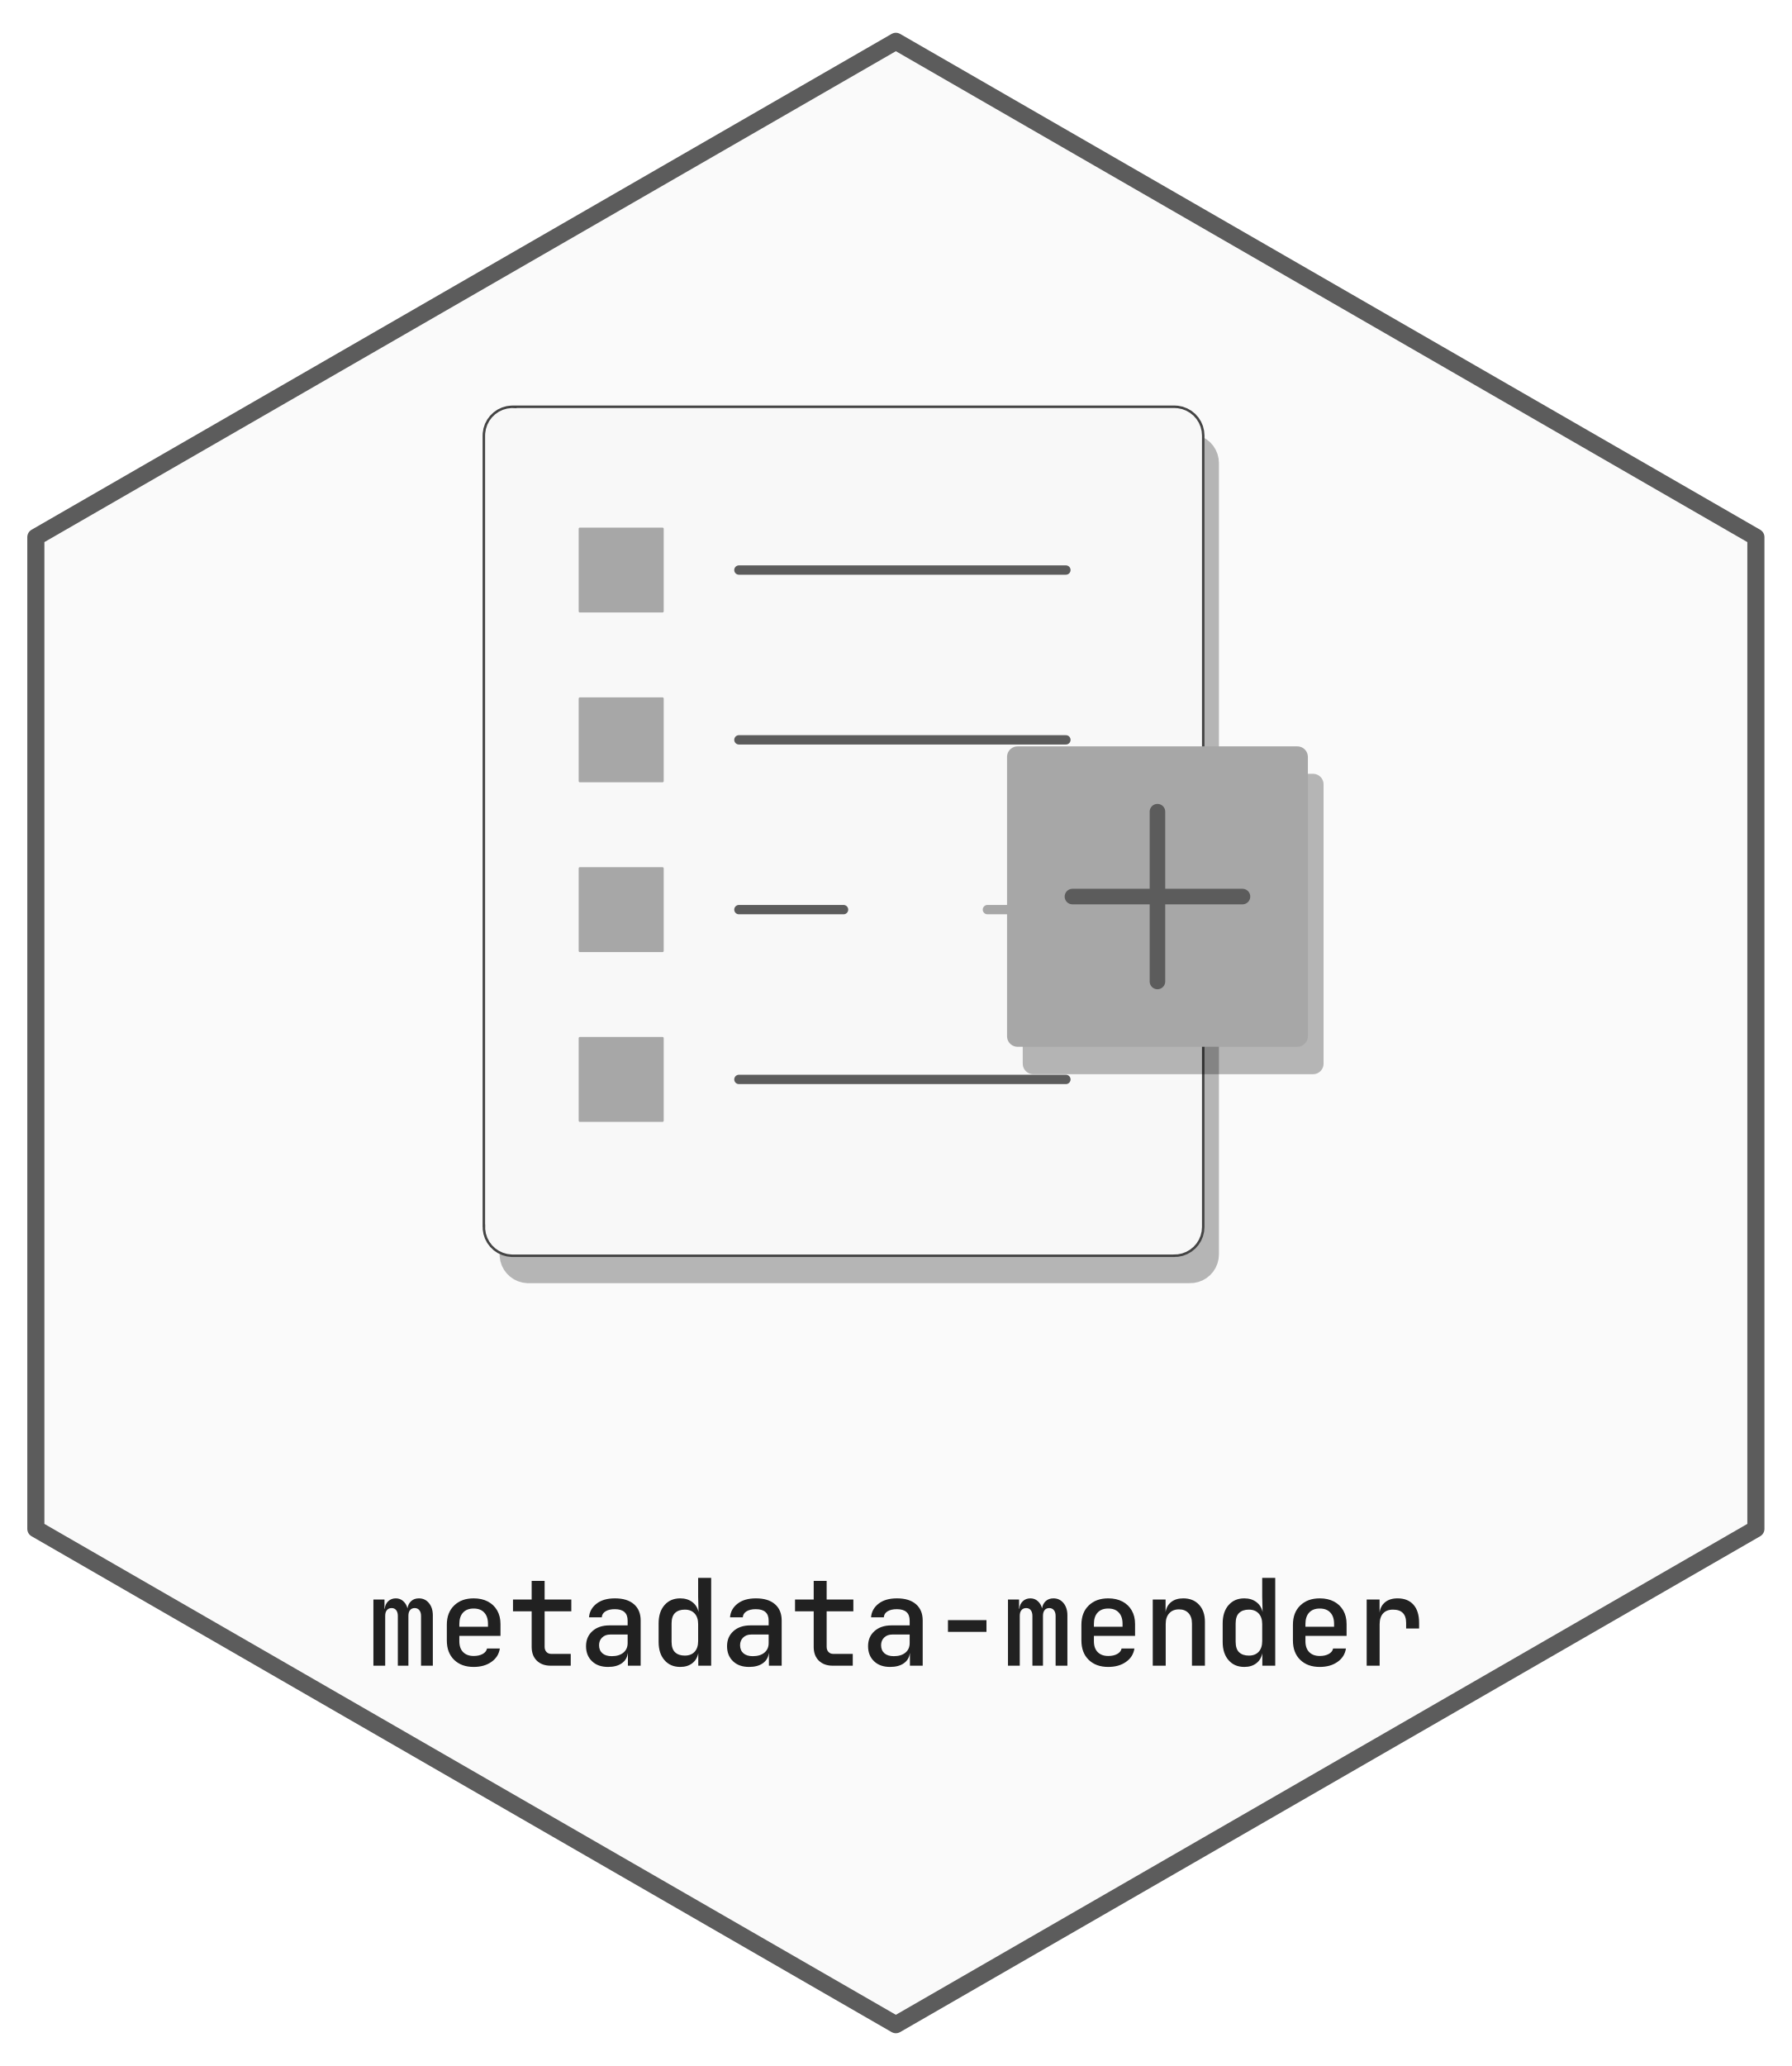
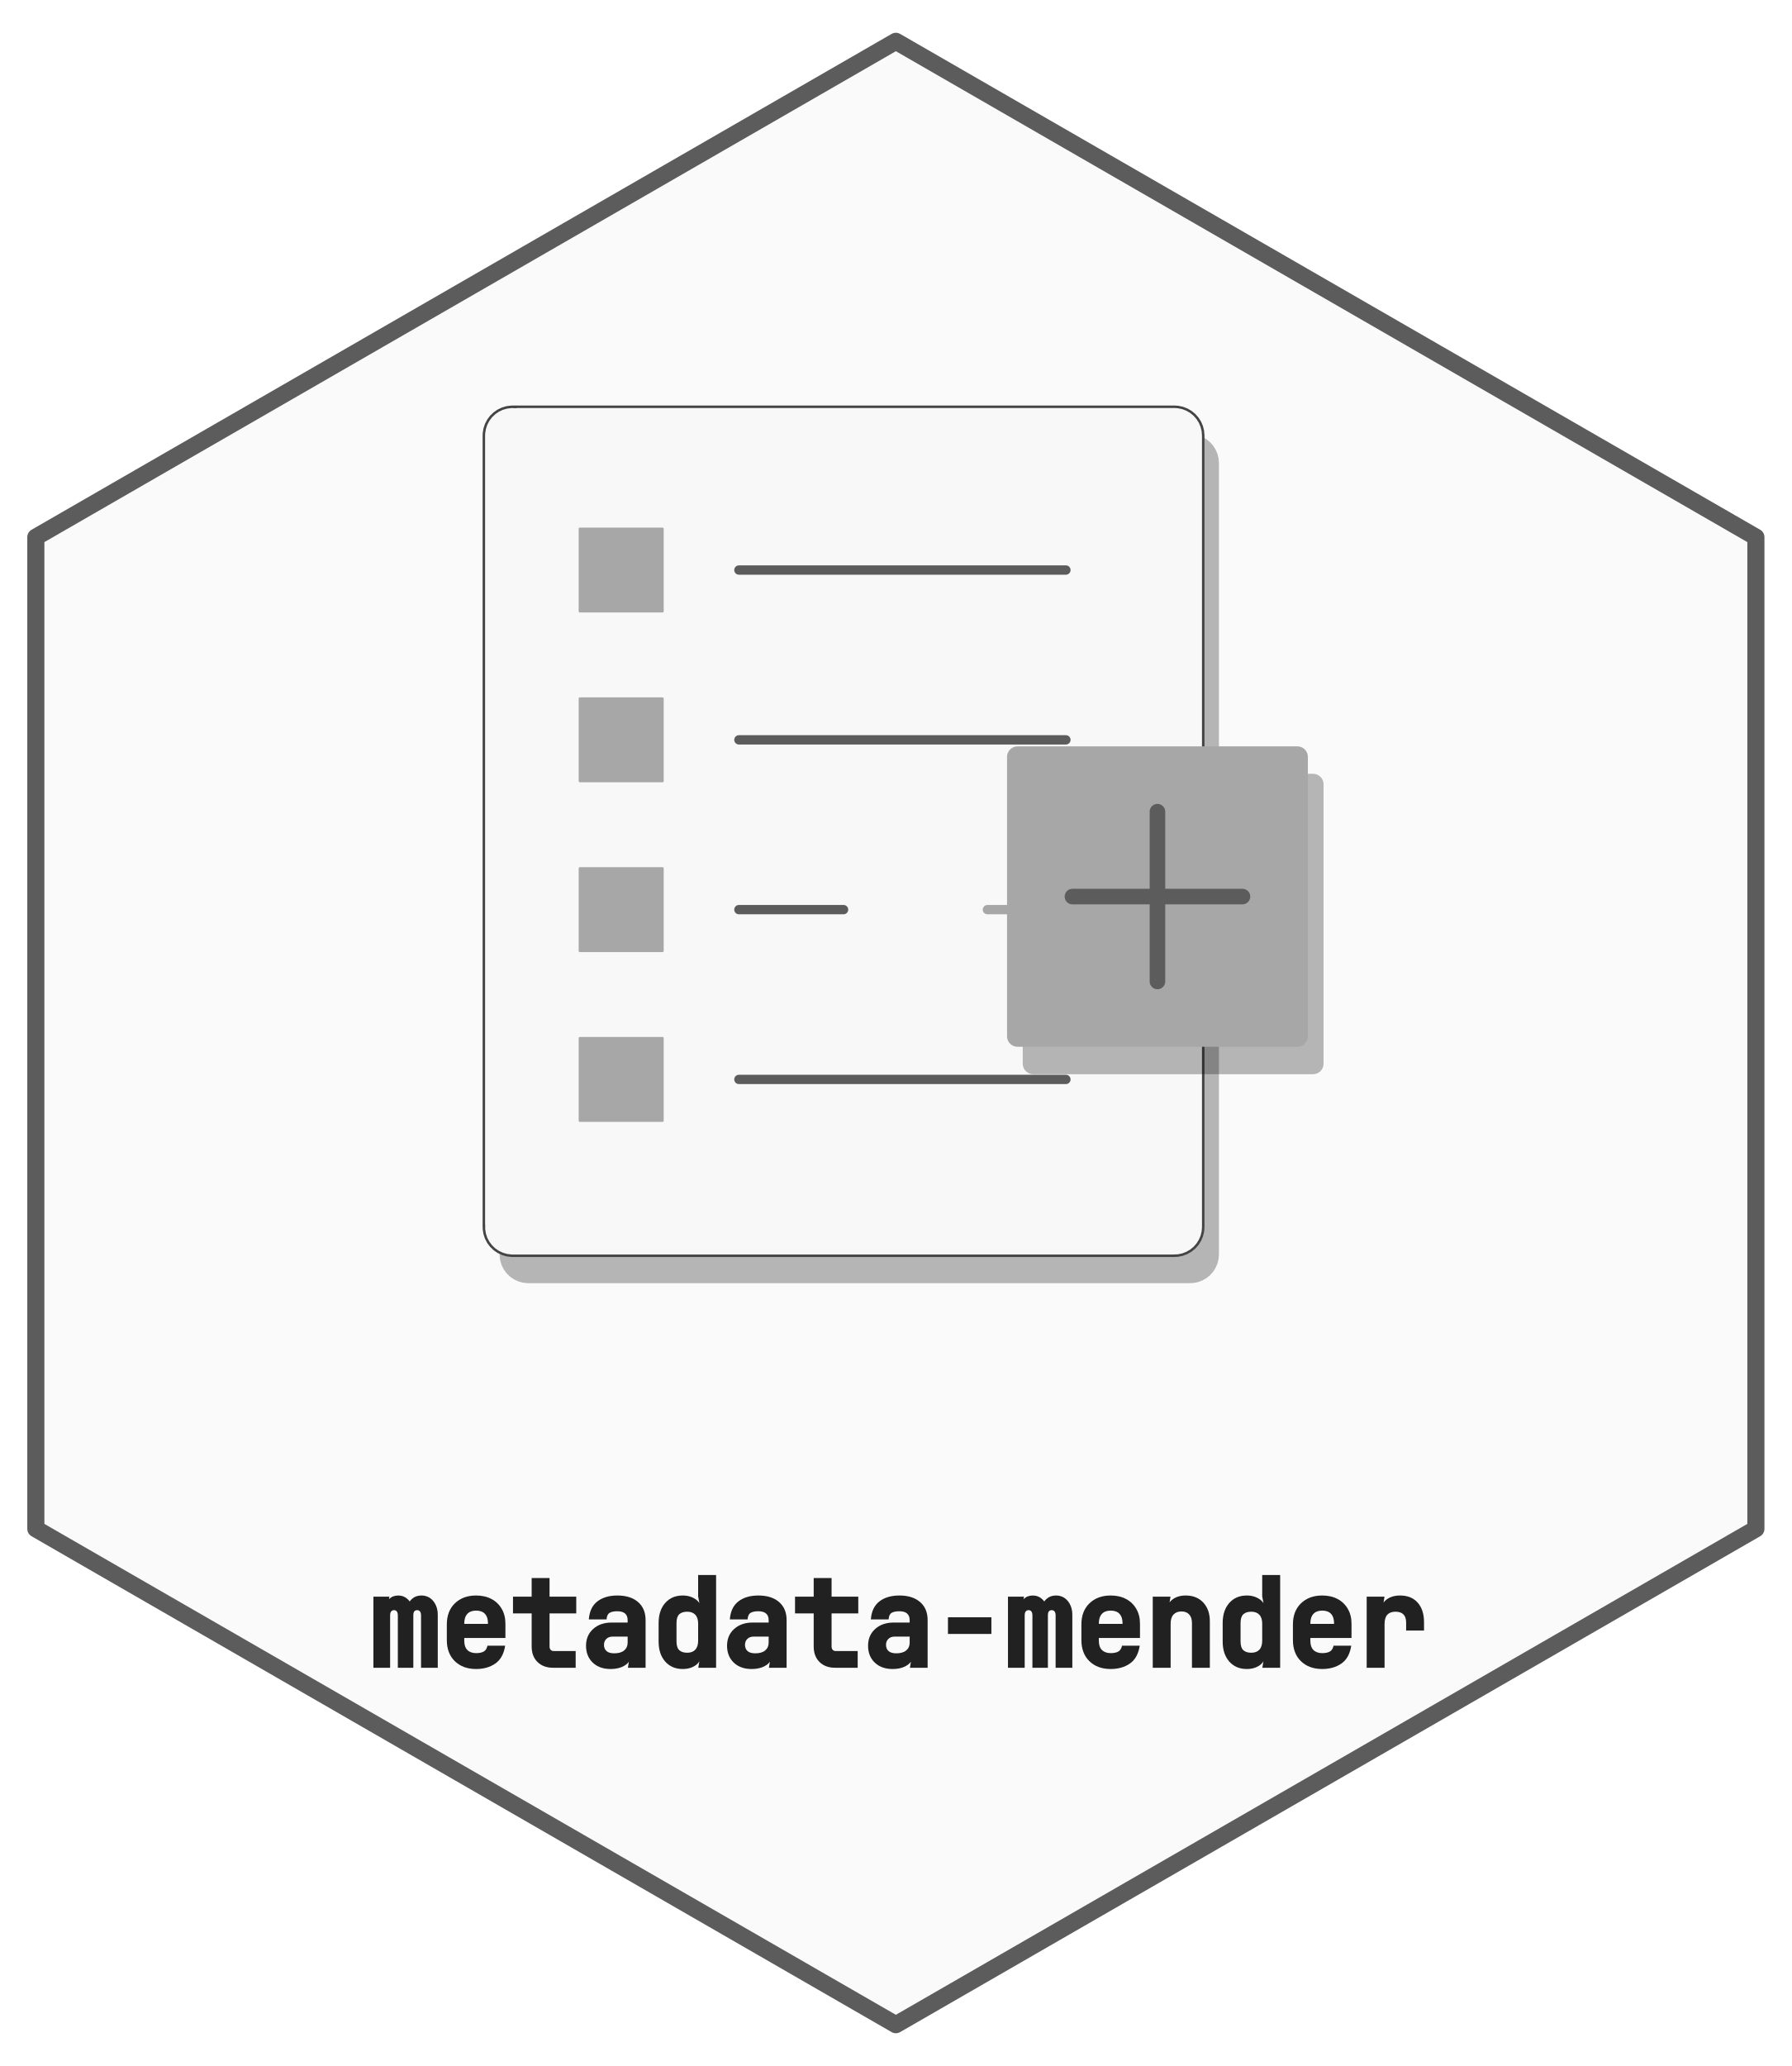
- <svg xmlns="http://www.w3.org/2000/svg" xmlns:xlink="http://www.w3.org/1999/xlink" width="432pt" height="498pt" viewBox="0 0 432 498">
+ <svg xmlns="http://www.w3.org/2000/svg" xmlns:xlink="http://www.w3.org/1999/xlink" width="432" height="498" viewBox="0 0 432 498">
  <defs>
    <g>
      <g id="glyph-0-0">
-         <path d="M 1.531 0 L 1.531 -15.953 L 4.203 -15.953 L 4.203 -13.719 L 4.266 -13.719 C 4.336 -14.469 4.613 -15.07 5.094 -15.531 C 5.582 -16 6.195 -16.234 6.938 -16.234 C 7.625 -16.234 8.211 -16.016 8.703 -15.578 C 9.203 -15.148 9.551 -14.566 9.75 -13.828 C 9.863 -14.566 10.16 -15.148 10.641 -15.578 C 11.129 -16.016 11.75 -16.234 12.5 -16.234 C 13.488 -16.234 14.297 -15.852 14.922 -15.094 C 15.547 -14.332 15.859 -13.352 15.859 -12.156 L 15.859 0 L 13.016 0 L 13.016 -12 C 13.016 -12.582 12.879 -13.039 12.609 -13.375 C 12.336 -13.719 11.961 -13.891 11.484 -13.891 C 11.004 -13.891 10.629 -13.723 10.359 -13.391 C 10.098 -13.066 9.969 -12.613 9.969 -12.031 L 9.969 0 L 7.422 0 L 7.422 -12 C 7.422 -12.582 7.289 -13.039 7.031 -13.375 C 6.77 -13.719 6.398 -13.891 5.922 -13.891 C 5.43 -13.891 5.051 -13.723 4.781 -13.391 C 4.508 -13.066 4.375 -12.613 4.375 -12.031 L 4.375 0 Z M 1.531 0 " />
+         <path d="M 1.531 0 L 1.531 -17.141 L 5.391 -17.141 L 4.859 -14.375 L 4.797 -14.375 C 4.535 -15.27 4.703 -16 5.297 -16.562 C 5.891 -17.133 6.633 -17.422 7.531 -17.422 C 8.363 -17.422 9.078 -17.16 9.672 -16.641 C 10.273 -16.117 10.477 -15.758 10.281 -15.562 C 10.07 -15.738 10.266 -16.094 10.859 -16.625 C 11.453 -17.156 12.195 -17.422 13.094 -17.422 C 14.27 -17.422 15.223 -16.977 15.953 -16.094 C 16.68 -15.207 17.047 -14.094 17.047 -12.75 L 17.047 0 L 13.016 0 L 13.016 -12.594 C 13.016 -13.039 12.93 -13.367 12.766 -13.578 C 12.598 -13.785 12.367 -13.891 12.078 -13.891 C 11.785 -13.891 11.555 -13.789 11.391 -13.594 C 11.234 -13.395 11.156 -13.07 11.156 -12.625 L 11.156 0 L 7.422 0 L 7.422 -12.594 C 7.422 -13.039 7.336 -13.367 7.172 -13.578 C 7.016 -13.785 6.797 -13.891 6.516 -13.891 C 6.211 -13.891 5.977 -13.785 5.812 -13.578 C 5.645 -13.379 5.562 -13.062 5.562 -12.625 L 5.562 0 Z M 1.531 0 " />
      </g>
      <g id="glyph-0-1">
-         <path d="M 8.703 0.297 C 6.742 0.297 5.176 -0.27 4 -1.406 C 2.82 -2.551 2.234 -4.113 2.234 -6.094 L 2.234 -9.859 C 2.234 -11.828 2.82 -13.379 4 -14.516 C 5.176 -15.66 6.742 -16.234 8.703 -16.234 C 10.016 -16.234 11.156 -15.977 12.125 -15.469 C 13.094 -14.957 13.844 -14.238 14.375 -13.312 C 14.906 -12.383 15.172 -11.301 15.172 -10.062 L 15.172 -7.188 L 5.25 -7.188 L 5.25 -5.891 C 5.25 -4.766 5.555 -3.891 6.172 -3.266 C 6.797 -2.648 7.641 -2.344 8.703 -2.344 C 9.566 -2.344 10.289 -2.504 10.875 -2.828 C 11.457 -3.148 11.805 -3.586 11.922 -4.141 L 15.016 -4.141 C 14.805 -2.785 14.125 -1.707 12.969 -0.906 C 11.82 -0.102 10.398 0.297 8.703 0.297 Z M 5.25 -10.062 L 5.25 -9.391 L 12.156 -9.391 L 12.156 -10.094 C 12.156 -11.27 11.852 -12.176 11.25 -12.812 C 10.656 -13.457 9.805 -13.781 8.703 -13.781 C 7.598 -13.781 6.742 -13.453 6.141 -12.797 C 5.547 -12.148 5.25 -11.238 5.25 -10.062 Z M 5.25 -10.062 " />
+         <path d="M 9.297 0.297 C 7.18 0.297 5.473 -0.328 4.172 -1.578 C 2.879 -2.836 2.234 -4.539 2.234 -6.688 L 2.234 -10.453 C 2.234 -12.586 2.879 -14.281 4.172 -15.531 C 5.473 -16.789 7.18 -17.422 9.297 -17.422 C 10.703 -17.422 11.938 -17.141 13 -16.578 C 14.062 -16.016 14.883 -15.223 15.469 -14.203 C 16.062 -13.18 16.359 -12 16.359 -10.656 L 16.359 -7.188 L 6.438 -7.188 L 6.438 -6.484 C 6.438 -5.523 6.688 -4.789 7.188 -4.281 C 7.695 -3.781 8.398 -3.531 9.297 -3.531 C 10.055 -3.531 10.664 -3.656 11.125 -3.906 C 11.582 -4.164 11.883 -4.641 12.031 -5.328 L 16.297 -5.328 C 15.992 -3.348 15.207 -1.914 13.938 -1.031 C 12.664 -0.145 11.117 0.297 9.297 0.297 Z M 6.438 -10.656 L 6.438 -10.578 L 12.156 -10.578 L 12.156 -10.688 C 12.156 -11.707 11.91 -12.477 11.422 -13 C 10.941 -13.52 10.234 -13.781 9.297 -13.781 C 8.367 -13.781 7.66 -13.516 7.172 -12.984 C 6.68 -12.453 6.438 -11.676 6.438 -10.656 Z M 6.438 -10.656 " />
      </g>
      <g id="glyph-0-2">
-         <path d="M 10.297 0 C 8.879 0 7.754 -0.406 6.922 -1.219 C 6.098 -2.031 5.688 -3.133 5.688 -4.531 L 5.688 -13.109 L 1.188 -13.109 L 1.188 -15.953 L 5.688 -15.953 L 5.688 -20.438 L 8.812 -20.438 L 8.812 -15.953 L 15.25 -15.953 L 15.25 -13.109 L 8.812 -13.109 L 8.812 -4.547 C 8.812 -4.047 8.957 -3.633 9.25 -3.312 C 9.539 -3 9.938 -2.844 10.438 -2.844 L 15.109 -2.844 L 15.109 0 Z M 10.297 0 " />
+         <path d="M 10.891 0 C 9.305 0 8.039 -0.461 7.094 -1.391 C 6.156 -2.316 5.688 -3.562 5.688 -5.125 L 5.688 -13.109 L 1.188 -13.109 L 1.188 -17.141 L 5.688 -17.141 L 5.688 -21.625 L 10 -21.625 L 10 -17.141 L 16.438 -17.141 L 16.438 -13.109 L 10 -13.109 L 10 -5.141 C 10 -4.797 10.086 -4.523 10.266 -4.328 C 10.453 -4.129 10.707 -4.031 11.031 -4.031 L 16.297 -4.031 L 16.297 0 Z M 10.891 0 " />
      </g>
      <g id="glyph-0-3">
-         <path d="M 7.109 0.297 C 5.484 0.297 4.191 -0.16 3.234 -1.078 C 2.273 -2.004 1.797 -3.211 1.797 -4.703 C 1.797 -6.203 2.305 -7.41 3.328 -8.328 C 4.359 -9.254 5.723 -9.719 7.422 -9.719 L 11.828 -9.719 L 11.828 -10.875 C 11.828 -12.707 10.797 -13.625 8.734 -13.625 C 7.805 -13.625 7.062 -13.453 6.5 -13.109 C 5.938 -12.766 5.633 -12.281 5.594 -11.656 L 2.516 -11.656 C 2.617 -12.988 3.219 -14.082 4.312 -14.938 C 5.414 -15.801 6.898 -16.234 8.766 -16.234 C 10.734 -16.234 12.258 -15.766 13.344 -14.828 C 14.426 -13.891 14.969 -12.582 14.969 -10.906 L 14.969 0 L 11.891 0 L 11.891 -2.984 L 11.859 -2.984 C 11.723 -1.961 11.238 -1.16 10.406 -0.578 C 9.57 0.004 8.473 0.297 7.109 0.297 Z M 8 -2.297 C 9.176 -2.297 10.109 -2.578 10.797 -3.141 C 11.484 -3.711 11.828 -4.484 11.828 -5.453 L 11.828 -7.516 L 7.656 -7.516 C 6.82 -7.516 6.16 -7.27 5.672 -6.781 C 5.18 -6.301 4.938 -5.688 4.938 -4.938 C 4.938 -4.125 5.203 -3.477 5.734 -3 C 6.273 -2.531 7.031 -2.297 8 -2.297 Z M 8 -2.297 " />
+         <path d="M 7.703 0.297 C 5.922 0.297 4.488 -0.219 3.406 -1.25 C 2.332 -2.289 1.797 -3.641 1.797 -5.297 C 1.797 -6.973 2.367 -8.328 3.516 -9.359 C 4.66 -10.391 6.16 -10.906 8.016 -10.906 L 11.828 -10.906 L 11.828 -11.469 C 11.828 -12.906 10.992 -13.625 9.328 -13.625 C 8.516 -13.625 7.895 -13.492 7.469 -13.234 C 7.039 -12.973 6.801 -12.445 6.75 -11.656 L 2.469 -11.656 C 2.613 -13.594 3.297 -15.035 4.516 -15.984 C 5.742 -16.941 7.359 -17.422 9.359 -17.422 C 11.473 -17.422 13.133 -16.895 14.344 -15.844 C 15.551 -14.801 16.156 -13.352 16.156 -11.5 L 16.156 0 L 11.891 0 L 12.453 -3.547 L 12.484 -3.547 C 12.691 -2.316 12.316 -1.367 11.359 -0.703 C 10.41 -0.035 9.191 0.297 7.703 0.297 Z M 8.594 -3.484 C 9.625 -3.484 10.422 -3.711 10.984 -4.172 C 11.547 -4.641 11.828 -5.266 11.828 -6.047 L 11.828 -7.516 L 8.25 -7.516 C 7.582 -7.516 7.062 -7.328 6.688 -6.953 C 6.312 -6.586 6.125 -6.113 6.125 -5.531 C 6.125 -4.895 6.328 -4.395 6.734 -4.031 C 7.148 -3.664 7.77 -3.484 8.594 -3.484 Z M 8.594 -3.484 " />
      </g>
      <g id="glyph-0-4">
-         <path d="M 7.516 0.297 C 5.93 0.297 4.664 -0.242 3.719 -1.328 C 2.77 -2.41 2.297 -3.875 2.297 -5.719 L 2.297 -10.203 C 2.297 -12.055 2.77 -13.523 3.719 -14.609 C 4.664 -15.691 5.93 -16.234 7.516 -16.234 C 8.648 -16.234 9.609 -15.941 10.391 -15.359 C 11.18 -14.785 11.691 -13.977 11.922 -12.938 L 11.828 -16.609 L 11.828 -21.172 L 14.969 -21.172 L 14.969 0 L 11.859 0 L 11.859 -3.016 C 11.648 -1.973 11.16 -1.16 10.391 -0.578 C 9.629 0.004 8.672 0.297 7.516 0.297 Z M 8.609 -2.438 C 9.617 -2.438 10.406 -2.738 10.969 -3.344 C 11.539 -3.957 11.828 -4.82 11.828 -5.938 L 11.828 -10.031 C 11.828 -11.133 11.539 -11.988 10.969 -12.594 C 10.406 -13.207 9.617 -13.516 8.609 -13.516 C 7.609 -13.516 6.828 -13.25 6.266 -12.719 C 5.703 -12.188 5.422 -11.336 5.422 -10.172 L 5.422 -5.797 C 5.422 -4.617 5.703 -3.766 6.266 -3.234 C 6.828 -2.703 7.609 -2.438 8.609 -2.438 Z M 8.609 -2.438 " />
+         <path d="M 8.109 0.297 C 6.348 0.297 4.938 -0.305 3.875 -1.516 C 2.82 -2.723 2.297 -4.32 2.297 -6.312 L 2.297 -10.797 C 2.297 -12.797 2.82 -14.398 3.875 -15.609 C 4.938 -16.816 6.348 -17.422 8.109 -17.422 C 9.367 -17.422 10.445 -17.086 11.344 -16.422 C 12.25 -15.766 12.641 -14.801 12.516 -13.531 L 11.828 -17.203 L 11.828 -22.359 L 16.156 -22.359 L 16.156 0 L 11.859 0 L 12.453 -3.609 C 12.598 -2.336 12.234 -1.367 11.359 -0.703 C 10.484 -0.035 9.398 0.297 8.109 0.297 Z M 9.203 -3.625 C 10.035 -3.625 10.68 -3.867 11.141 -4.359 C 11.598 -4.848 11.828 -5.57 11.828 -6.531 L 11.828 -10.625 C 11.828 -11.57 11.598 -12.289 11.141 -12.781 C 10.68 -13.27 10.035 -13.516 9.203 -13.516 C 8.359 -13.516 7.711 -13.305 7.266 -12.891 C 6.828 -12.473 6.609 -11.766 6.609 -10.766 L 6.609 -6.391 C 6.609 -5.379 6.828 -4.664 7.266 -4.25 C 7.711 -3.832 8.359 -3.625 9.203 -3.625 Z M 9.203 -3.625 " />
      </g>
      <g id="glyph-0-5">
-         <path d="M 4.062 -8.156 L 4.062 -10.984 L 13.344 -10.984 L 13.344 -8.156 Z M 4.062 -8.156 " />
+         <path d="M 4.062 -8.156 L 4.062 -12.172 L 14.531 -12.172 L 14.531 -8.156 Z M 4.062 -8.156 " />
      </g>
      <g id="glyph-0-6">
-         <path d="M 2.438 0 L 2.438 -15.953 L 5.531 -15.953 L 5.531 -12.906 C 5.688 -13.945 6.133 -14.758 6.875 -15.344 C 7.625 -15.938 8.598 -16.234 9.797 -16.234 C 11.391 -16.234 12.656 -15.723 13.594 -14.703 C 14.539 -13.691 15.016 -12.328 15.016 -10.609 L 15.016 0 L 11.891 0 L 11.891 -10.156 C 11.891 -11.25 11.609 -12.094 11.047 -12.688 C 10.484 -13.281 9.723 -13.578 8.766 -13.578 C 7.773 -13.578 6.992 -13.266 6.422 -12.641 C 5.848 -12.023 5.562 -11.164 5.562 -10.062 L 5.562 0 Z M 2.438 0 " />
+         <path d="M 2.438 0 L 2.438 -17.141 L 6.719 -17.141 L 6.125 -13.5 C 5.914 -14.75 6.238 -15.711 7.094 -16.391 C 7.957 -17.078 9.055 -17.422 10.391 -17.422 C 12.16 -17.422 13.57 -16.852 14.625 -15.719 C 15.676 -14.582 16.203 -13.078 16.203 -11.203 L 16.203 0 L 11.891 0 L 11.891 -10.75 C 11.891 -11.688 11.664 -12.391 11.219 -12.859 C 10.77 -13.336 10.148 -13.578 9.359 -13.578 C 8.547 -13.578 7.906 -13.328 7.438 -12.828 C 6.977 -12.328 6.75 -11.602 6.75 -10.656 L 6.75 0 Z M 2.438 0 " />
      </g>
      <g id="glyph-0-7">
-         <path d="M 3.016 0 L 3.016 -15.953 L 6.125 -15.953 L 6.125 -12.812 C 6.27 -13.875 6.719 -14.707 7.469 -15.312 C 8.227 -15.926 9.227 -16.234 10.469 -16.234 C 12.113 -16.234 13.391 -15.723 14.297 -14.703 C 15.203 -13.68 15.656 -12.238 15.656 -10.375 L 15.656 -8.969 L 12.531 -8.969 L 12.531 -10.297 C 12.531 -12.441 11.473 -13.516 9.359 -13.516 C 8.316 -13.516 7.52 -13.207 6.969 -12.594 C 6.414 -11.988 6.141 -11.109 6.141 -9.953 L 6.141 0 Z M 3.016 0 " />
+         <path d="M 3.016 0 L 3.016 -17.141 L 7.312 -17.141 L 6.719 -13.406 C 6.488 -14.676 6.812 -15.66 7.688 -16.359 C 8.562 -17.066 9.688 -17.422 11.062 -17.422 C 12.883 -17.422 14.301 -16.848 15.312 -15.703 C 16.332 -14.555 16.844 -12.977 16.844 -10.969 L 16.844 -8.969 L 12.531 -8.969 L 12.531 -10.891 C 12.531 -12.641 11.672 -13.516 9.953 -13.516 C 9.086 -13.516 8.43 -13.27 7.984 -12.781 C 7.547 -12.289 7.328 -11.547 7.328 -10.547 L 7.328 0 Z M 3.016 0 " />
      </g>
    </g>
  </defs>
  <path fill-rule="nonzero" fill="rgb(98.039%, 98.039%, 98.039%)" fill-opacity="1" stroke-width="4.125" stroke-linecap="round" stroke-linejoin="round" stroke="rgb(36.078%, 36.078%, 36.078%)" stroke-opacity="1" stroke-miterlimit="10" d="M 216 9.961 L 423.359 129.48 L 423.359 368.52 L 216 488.039 L 8.641 368.52 L 8.641 129.48 Z M 216 9.961 " />
  <path fill-rule="nonzero" fill="rgb(1.961%, 1.961%, 1.961%)" fill-opacity="0.278" d="M 127.383 309.305 L 286.957 309.305 L 286.676 309.301 L 287.793 309.254 L 288.887 309.031 L 289.93 308.637 L 290.898 308.078 L 291.762 307.371 L 292.504 306.535 L 293.098 305.594 L 293.535 304.566 L 293.805 303.48 L 293.895 302.367 L 293.895 111.602 L 293.805 110.488 L 293.535 109.406 L 293.098 108.379 L 292.504 107.434 L 291.762 106.598 L 290.898 105.891 L 289.93 105.332 L 288.887 104.938 L 287.793 104.715 L 286.957 104.664 L 127.383 104.664 L 128.219 104.715 L 127.105 104.668 L 125.996 104.805 L 124.922 105.113 L 123.914 105.594 L 122.996 106.227 L 122.191 107 L 121.52 107.895 L 121 108.883 L 120.648 109.941 L 120.469 111.043 L 120.445 111.602 L 120.445 302.367 L 120.469 301.809 L 120.469 302.926 L 120.648 304.027 L 121 305.086 L 121.52 306.078 L 122.191 306.969 L 122.996 307.742 L 123.914 308.375 L 124.922 308.855 L 125.996 309.164 L 127.105 309.301 Z M 127.383 309.305 " />
  <path fill-rule="nonzero" fill="rgb(97.255%, 97.255%, 97.255%)" fill-opacity="1" stroke-width="0.6" stroke-linecap="round" stroke-linejoin="round" stroke="rgb(26.667%, 26.667%, 26.667%)" stroke-opacity="1" stroke-miterlimit="10" d="M 123.598 302.695 L 283.172 302.695 L 282.891 302.688 L 284.008 302.645 L 285.102 302.422 L 286.145 302.023 L 287.113 301.465 L 287.977 300.762 L 288.719 299.926 L 289.316 298.98 L 289.754 297.953 L 290.02 296.871 L 290.109 295.758 L 290.109 104.988 L 290.02 103.879 L 289.754 102.793 L 289.316 101.766 L 288.719 100.82 L 287.977 99.984 L 287.113 99.281 L 286.145 98.723 L 285.102 98.324 L 284.008 98.102 L 283.172 98.051 L 123.598 98.051 L 124.438 98.102 L 123.32 98.059 L 122.211 98.191 L 121.141 98.504 L 120.129 98.98 L 119.211 99.617 L 118.406 100.391 L 117.734 101.281 L 117.215 102.27 L 116.863 103.328 L 116.684 104.43 L 116.66 104.988 L 116.66 295.758 L 116.684 295.199 L 116.684 296.316 L 116.863 297.418 L 117.215 298.477 L 117.734 299.465 L 118.406 300.355 L 119.211 301.133 L 120.129 301.766 L 121.141 302.242 L 122.211 302.555 L 123.32 302.688 Z M 123.598 302.695 " />
  <path fill-rule="nonzero" fill="rgb(65.49%, 65.49%, 65.49%)" fill-opacity="1" d="M 139.812 147.637 L 159.738 147.637 L 159.727 147.637 L 159.773 147.637 L 159.816 147.629 L 159.859 147.609 L 159.898 147.586 L 159.938 147.559 L 159.965 147.523 L 159.992 147.484 L 160.008 147.441 L 160.02 147.398 L 160.023 147.352 L 160.023 127.461 L 160.02 127.414 L 160.008 127.371 L 159.992 127.328 L 159.965 127.289 L 159.938 127.254 L 159.898 127.227 L 159.859 127.203 L 159.816 127.184 L 159.773 127.176 L 139.812 127.176 L 139.848 127.176 L 139.801 127.176 L 139.754 127.18 L 139.711 127.191 L 139.668 127.211 L 139.629 127.238 L 139.598 127.27 L 139.57 127.309 L 139.547 127.348 L 139.535 127.391 L 139.523 127.461 L 139.523 147.352 L 139.527 147.328 L 139.527 147.375 L 139.535 147.422 L 139.547 147.465 L 139.57 147.504 L 139.598 147.543 L 139.629 147.574 L 139.668 147.602 L 139.711 147.621 L 139.754 147.633 L 139.801 147.637 Z M 139.812 147.637 " />
  <path fill="none" stroke-width="2.25" stroke-linecap="round" stroke-linejoin="round" stroke="rgb(36.078%, 36.078%, 36.078%)" stroke-opacity="1" stroke-miterlimit="10" d="M 178.156 137.406 L 256.996 137.406 " />
  <path fill-rule="nonzero" fill="rgb(65.49%, 65.49%, 65.49%)" fill-opacity="1" d="M 139.812 188.566 L 159.738 188.566 L 159.727 188.566 L 159.773 188.566 L 159.816 188.555 L 159.859 188.539 L 159.898 188.516 L 159.938 188.488 L 159.965 188.453 L 159.992 188.414 L 160.008 188.371 L 160.02 188.328 L 160.023 188.281 L 160.023 168.391 L 160.02 168.344 L 160.008 168.297 L 159.992 168.258 L 159.965 168.219 L 159.938 168.184 L 159.898 168.152 L 159.859 168.129 L 159.816 168.113 L 159.773 168.105 L 159.738 168.102 L 139.812 168.102 L 139.848 168.105 L 139.801 168.102 L 139.754 168.109 L 139.711 168.121 L 139.668 168.141 L 139.629 168.168 L 139.598 168.199 L 139.57 168.234 L 139.547 168.277 L 139.535 168.32 L 139.523 168.391 L 139.523 188.281 L 139.527 188.258 L 139.527 188.305 L 139.535 188.348 L 139.547 188.395 L 139.57 188.434 L 139.598 188.469 L 139.629 188.504 L 139.668 188.527 L 139.711 188.547 L 139.754 188.562 L 139.801 188.566 Z M 139.812 188.566 " />
  <path fill="none" stroke-width="2.25" stroke-linecap="round" stroke-linejoin="round" stroke="rgb(36.078%, 36.078%, 36.078%)" stroke-opacity="1" stroke-miterlimit="10" d="M 178.156 178.336 L 256.996 178.336 " />
  <path fill-rule="nonzero" fill="rgb(65.49%, 65.49%, 65.49%)" fill-opacity="1" d="M 139.812 229.496 L 159.738 229.496 L 159.727 229.496 L 159.773 229.492 L 159.816 229.484 L 159.859 229.469 L 159.898 229.445 L 159.938 229.414 L 159.965 229.383 L 159.992 229.344 L 160.008 229.301 L 160.02 229.254 L 160.023 229.211 L 160.023 209.316 L 160.02 209.273 L 160.008 209.227 L 159.992 209.184 L 159.965 209.145 L 159.938 209.109 L 159.898 209.082 L 159.859 209.059 L 159.816 209.043 L 159.773 209.035 L 159.738 209.031 L 139.812 209.031 L 139.848 209.035 L 139.801 209.031 L 139.754 209.035 L 139.711 209.051 L 139.668 209.07 L 139.629 209.098 L 139.598 209.129 L 139.57 209.164 L 139.547 209.207 L 139.535 209.25 L 139.527 209.293 L 139.523 209.316 L 139.523 229.211 L 139.527 229.188 L 139.527 229.23 L 139.535 229.277 L 139.547 229.32 L 139.57 229.363 L 139.598 229.398 L 139.629 229.43 L 139.668 229.457 L 139.711 229.477 L 139.754 229.488 L 139.801 229.496 Z M 139.812 229.496 " />
  <path fill="none" stroke-width="2.25" stroke-linecap="round" stroke-linejoin="round" stroke="rgb(36.078%, 36.078%, 36.078%)" stroke-opacity="1" stroke-miterlimit="10" d="M 178.156 219.262 L 203.387 219.262 " />
  <path fill-rule="nonzero" fill="rgb(65.49%, 65.49%, 65.49%)" fill-opacity="1" d="M 139.812 270.426 L 159.738 270.426 L 159.727 270.426 L 159.773 270.422 L 159.816 270.414 L 159.859 270.395 L 159.898 270.375 L 159.938 270.344 L 159.965 270.309 L 159.992 270.27 L 160.008 270.227 L 160.02 270.184 L 160.023 270.137 L 160.023 250.246 L 160.02 250.199 L 160.008 250.156 L 159.992 250.113 L 159.965 250.074 L 159.938 250.039 L 159.898 250.012 L 159.859 249.988 L 159.816 249.973 L 159.773 249.961 L 139.812 249.961 L 139.848 249.961 L 139.801 249.961 L 139.754 249.965 L 139.711 249.977 L 139.668 250 L 139.629 250.023 L 139.598 250.055 L 139.57 250.094 L 139.547 250.133 L 139.535 250.176 L 139.523 250.246 L 139.523 270.137 L 139.527 270.113 L 139.527 270.16 L 139.535 270.207 L 139.547 270.25 L 139.57 270.289 L 139.598 270.328 L 139.629 270.359 L 139.668 270.387 L 139.711 270.406 L 139.754 270.418 L 139.801 270.426 Z M 139.812 270.426 " />
  <path fill="none" stroke-width="2.25" stroke-linecap="round" stroke-linejoin="round" stroke="rgb(36.078%, 36.078%, 36.078%)" stroke-opacity="1" stroke-miterlimit="10" d="M 178.156 260.191 L 256.996 260.191 " />
  <path fill-rule="nonzero" fill="rgb(1.961%, 1.961%, 1.961%)" fill-opacity="0.278" d="M 249.125 258.934 L 316.59 258.934 L 316.484 258.93 L 316.895 258.914 L 317.293 258.832 L 317.676 258.688 L 318.027 258.484 L 318.344 258.227 L 318.613 257.922 L 318.832 257.574 L 318.992 257.199 L 319.09 256.805 L 319.121 256.398 L 319.121 189.055 L 319.09 188.648 L 318.992 188.254 L 318.832 187.879 L 318.613 187.531 L 318.344 187.227 L 318.027 186.969 L 317.676 186.766 L 317.293 186.621 L 316.895 186.539 L 316.59 186.52 L 249.125 186.52 L 249.43 186.539 L 249.023 186.523 L 248.617 186.57 L 248.227 186.684 L 247.855 186.859 L 247.52 187.094 L 247.227 187.375 L 246.98 187.699 L 246.793 188.062 L 246.664 188.449 L 246.598 188.852 L 246.59 189.055 L 246.59 256.398 L 246.598 256.195 L 246.598 256.602 L 246.664 257.004 L 246.793 257.391 L 246.98 257.754 L 247.227 258.078 L 247.52 258.363 L 247.855 258.594 L 248.227 258.77 L 248.617 258.883 L 249.023 258.93 Z M 249.125 258.934 " />
  <path fill-rule="nonzero" fill="rgb(65.49%, 65.49%, 65.49%)" fill-opacity="1" d="M 245.34 252.32 L 312.805 252.32 L 312.703 252.32 L 313.109 252.301 L 313.508 252.223 L 313.891 252.078 L 314.242 251.871 L 314.559 251.613 L 314.832 251.309 L 315.047 250.965 L 315.207 250.59 L 315.305 250.191 L 315.34 249.785 L 315.34 182.445 L 315.305 182.035 L 315.207 181.641 L 315.047 181.266 L 314.832 180.922 L 314.559 180.617 L 314.242 180.359 L 313.891 180.152 L 313.508 180.008 L 313.109 179.926 L 312.805 179.91 L 245.34 179.91 L 245.645 179.926 L 245.238 179.91 L 244.832 179.961 L 244.441 180.074 L 244.074 180.25 L 243.738 180.48 L 243.441 180.762 L 243.199 181.09 L 243.008 181.449 L 242.879 181.836 L 242.812 182.238 L 242.805 182.445 L 242.805 249.785 L 242.812 249.582 L 242.812 249.992 L 242.879 250.395 L 243.008 250.781 L 243.199 251.141 L 243.441 251.469 L 243.738 251.75 L 244.074 251.98 L 244.441 252.156 L 244.832 252.27 L 245.238 252.32 Z M 245.34 252.32 " />
  <path fill="none" stroke-width="3.75" stroke-linecap="round" stroke-linejoin="round" stroke="rgb(36.078%, 36.078%, 36.078%)" stroke-opacity="1" stroke-miterlimit="10" d="M 258.574 216.113 L 299.57 216.113 " />
  <path fill="none" stroke-width="3.75" stroke-linecap="round" stroke-linejoin="round" stroke="rgb(36.078%, 36.078%, 36.078%)" stroke-opacity="1" stroke-miterlimit="10" d="M 279.07 236.578 L 279.07 195.652 " />
  <path fill="none" stroke-width="2.25" stroke-linecap="round" stroke-linejoin="round" stroke="rgb(65.49%, 65.49%, 65.49%)" stroke-opacity="1" stroke-dasharray="9 9" stroke-miterlimit="10" d="M 238.074 219.262 L 247.535 219.262 " />
  <g fill="rgb(12.941%, 12.941%, 12.941%)" fill-opacity="1">
-     <use xlink:href="#glyph-0-0" x="88.5" y="401.51" />
-     <use xlink:href="#glyph-0-1" x="105.5" y="401.51" />
-     <use xlink:href="#glyph-0-2" x="122.5" y="401.51" />
-     <use xlink:href="#glyph-0-3" x="139.5" y="401.51" />
-     <use xlink:href="#glyph-0-4" x="156.5" y="401.51" />
-     <use xlink:href="#glyph-0-3" x="173.5" y="401.51" />
-     <use xlink:href="#glyph-0-2" x="190.5" y="401.51" />
-     <use xlink:href="#glyph-0-3" x="207.5" y="401.51" />
-     <use xlink:href="#glyph-0-5" x="224.5" y="401.51" />
-     <use xlink:href="#glyph-0-0" x="241.5" y="401.51" />
-     <use xlink:href="#glyph-0-1" x="258.5" y="401.51" />
-     <use xlink:href="#glyph-0-6" x="275.5" y="401.51" />
-     <use xlink:href="#glyph-0-4" x="292.5" y="401.51" />
-     <use xlink:href="#glyph-0-1" x="309.5" y="401.51" />
-     <use xlink:href="#glyph-0-7" x="326.5" y="401.51" />
+     <use xlink:href="#glyph-0-0" x="88.5" y="402.01" />
+     <use xlink:href="#glyph-0-1" x="105.5" y="402.01" />
+     <use xlink:href="#glyph-0-2" x="122.5" y="402.01" />
+     <use xlink:href="#glyph-0-3" x="139.5" y="402.01" />
+     <use xlink:href="#glyph-0-4" x="156.5" y="402.01" />
+     <use xlink:href="#glyph-0-3" x="173.5" y="402.01" />
+     <use xlink:href="#glyph-0-2" x="190.5" y="402.01" />
+     <use xlink:href="#glyph-0-3" x="207.5" y="402.01" />
+     <use xlink:href="#glyph-0-5" x="224.5" y="402.01" />
+     <use xlink:href="#glyph-0-0" x="241.5" y="402.01" />
+     <use xlink:href="#glyph-0-1" x="258.5" y="402.01" />
+     <use xlink:href="#glyph-0-6" x="275.5" y="402.01" />
+     <use xlink:href="#glyph-0-4" x="292.5" y="402.01" />
+     <use xlink:href="#glyph-0-1" x="309.5" y="402.01" />
+     <use xlink:href="#glyph-0-7" x="326.5" y="402.01" />
  </g>
</svg>
